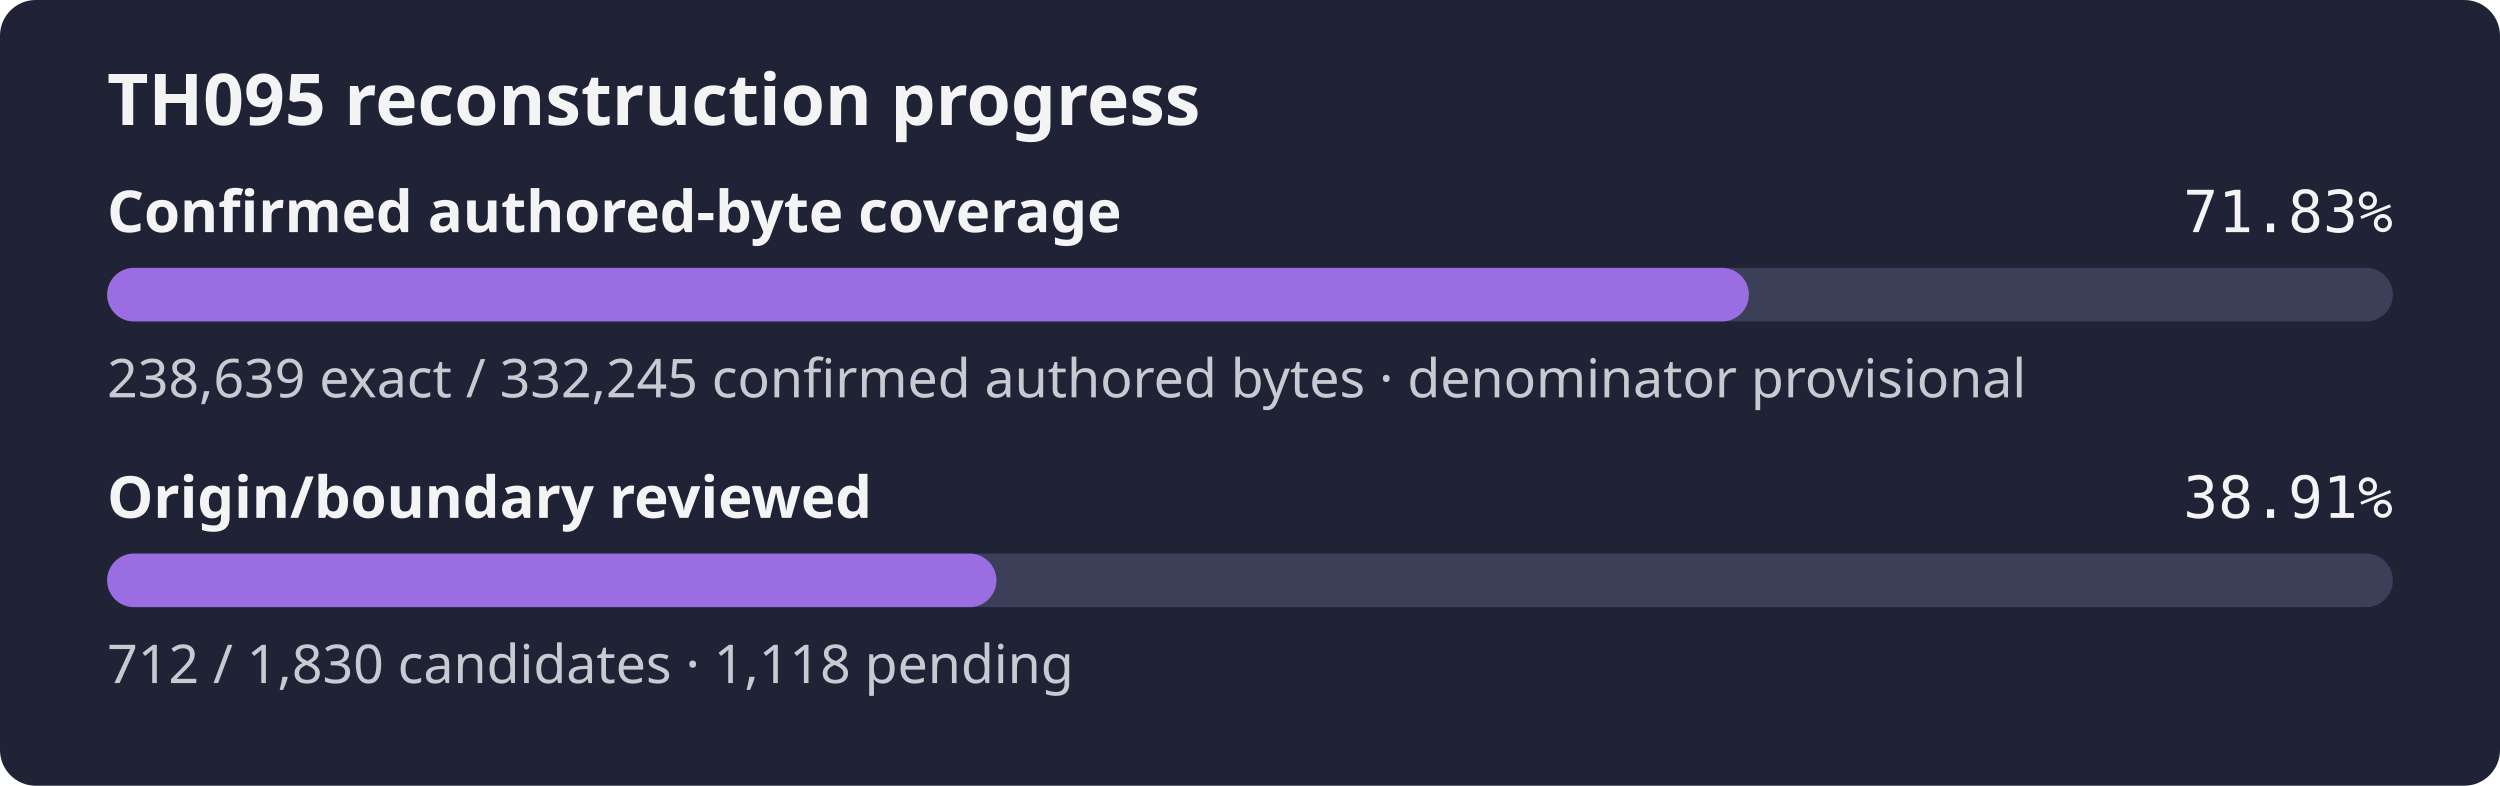
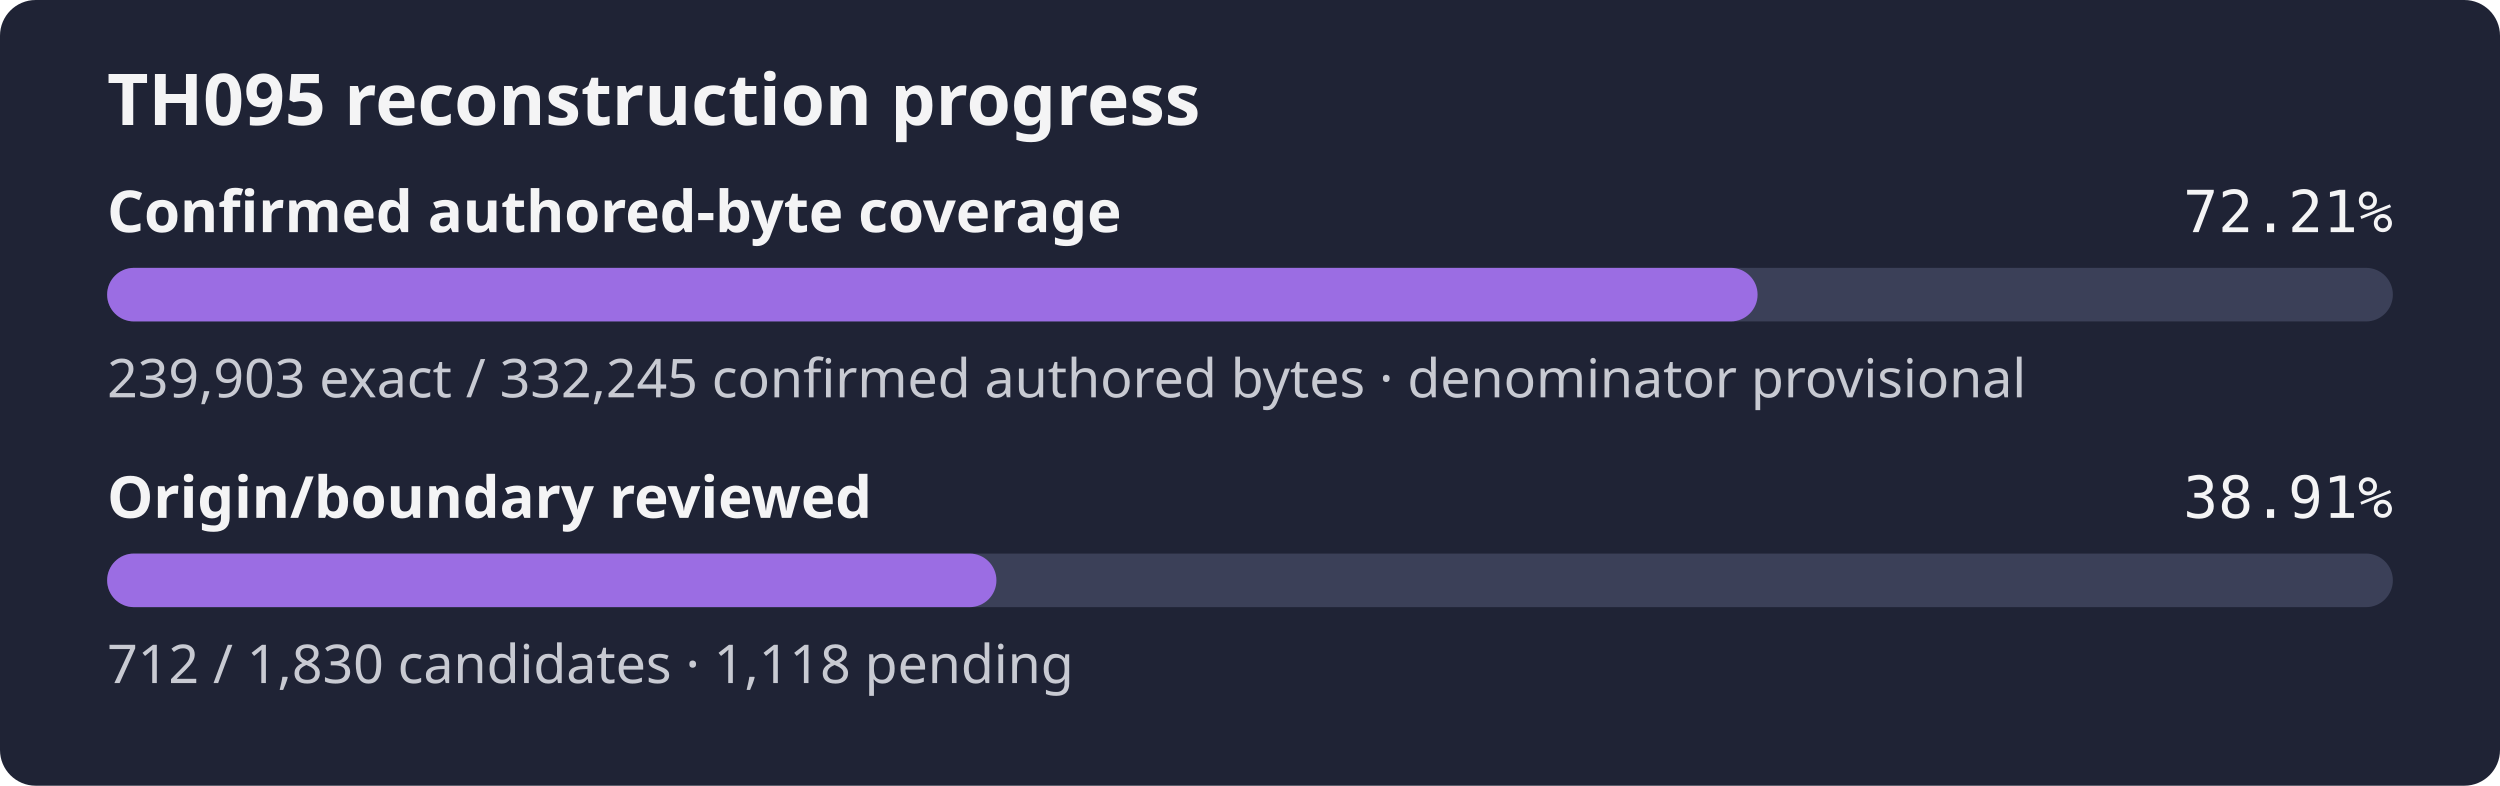
- <svg xmlns="http://www.w3.org/2000/svg" width="560" height="176" role="img" aria-label="TH095 reconstruction progress: 71.83% of the confirmed authored-byte set is exact, origin review 38.91%">
+ <svg xmlns="http://www.w3.org/2000/svg" width="560" height="176" role="img" aria-label="TH095 reconstruction progress: 72.21% of the confirmed authored-byte set is exact, origin review 38.91%">
  <rect width="560" height="176" rx="8" fill="#1f2335" />
  <text x="24" y="28" fill="#f4f4f5" font-family="sans-serif" font-size="16" font-weight="600">TH095 reconstruction progress</text>
  <text x="24" y="52" fill="#f4f4f5" font-family="sans-serif" font-size="13" font-weight="600">Confirmed authored-byte coverage</text>
-   <text x="536" y="52" fill="#f4f4f5" text-anchor="end" font-family="monospace" font-size="13">71.83%</text>
+   <text x="536" y="52" fill="#f4f4f5" text-anchor="end" font-family="monospace" font-size="13">72.21%</text>
  <rect x="24" y="60" width="512" height="12" rx="6" fill="#3b4058" />
-   <rect x="24" y="60" width="367.75" height="12" rx="6" fill="#9b6de3" />
-   <text x="24" y="89" fill="#c8cad2" font-family="sans-serif" font-size="12">238,639 exact / 332,245 confirmed authored bytes · denominator provisional</text>
+   <rect x="24" y="60" width="369.70" height="12" rx="6" fill="#9b6de3" />
+   <text x="24" y="89" fill="#c8cad2" font-family="sans-serif" font-size="12">239,903 exact / 332,245 confirmed authored bytes · denominator provisional</text>
  <text x="24" y="116" fill="#f4f4f5" font-family="sans-serif" font-size="13" font-weight="600">Origin/boundary reviewed</text>
  <text x="536" y="116" fill="#f4f4f5" text-anchor="end" font-family="monospace" font-size="13">38.91%</text>
  <rect x="24" y="124" width="512" height="12" rx="6" fill="#3b4058" />
  <rect x="24" y="124" width="199.20" height="12" rx="6" fill="#9b6de3" />
  <text x="24" y="153" fill="#c8cad2" font-family="sans-serif" font-size="12">712 / 1,830 candidates · 1,118 pending</text>
</svg>
